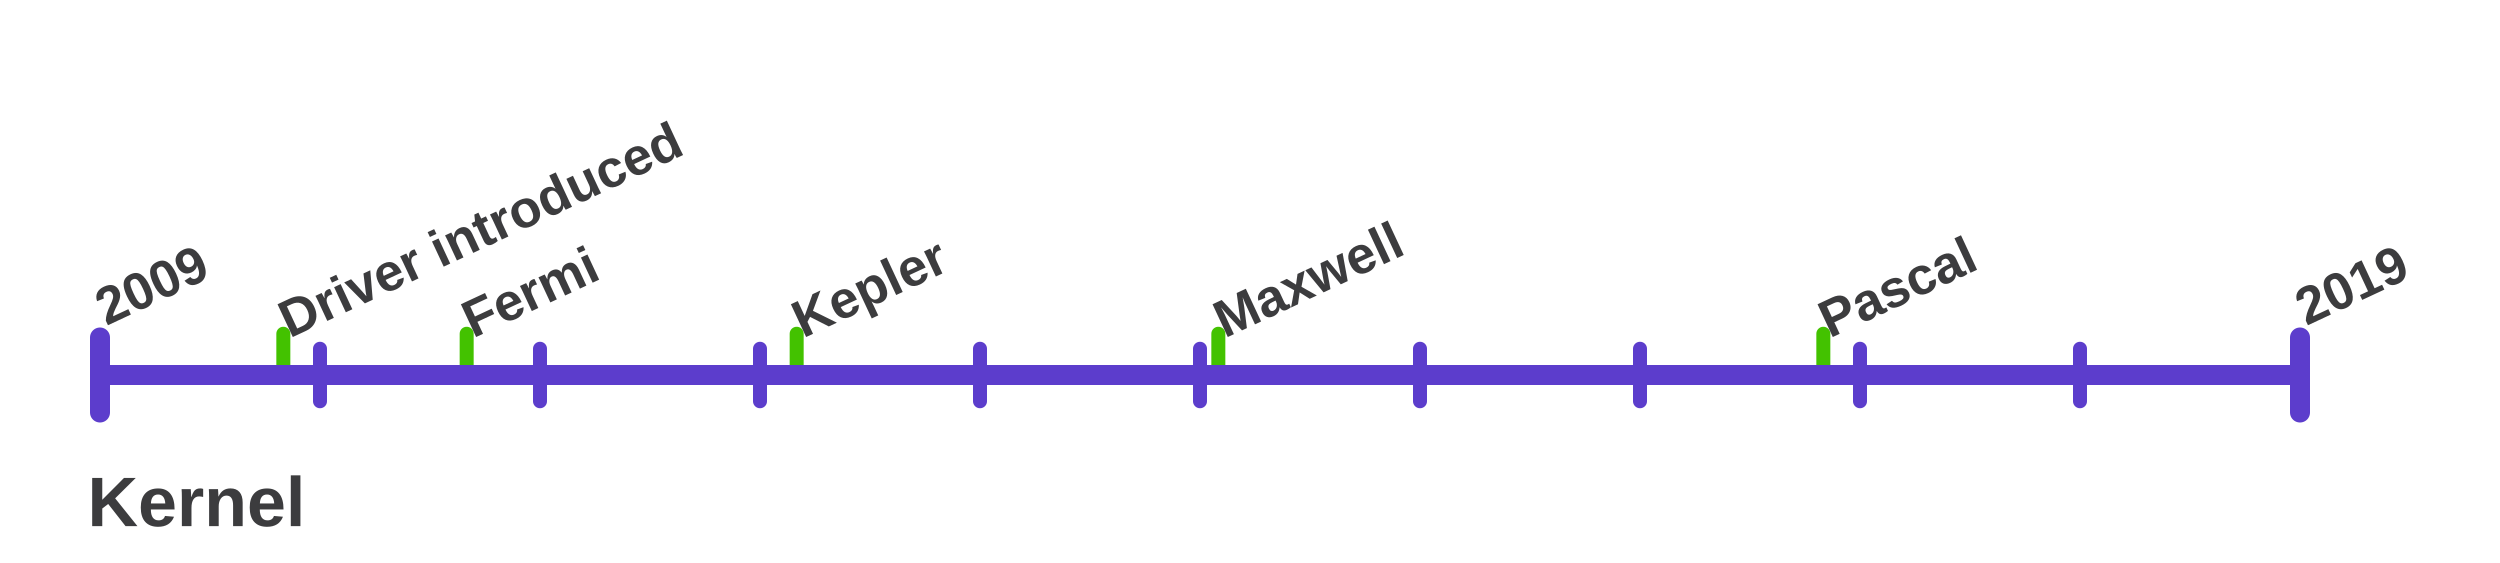
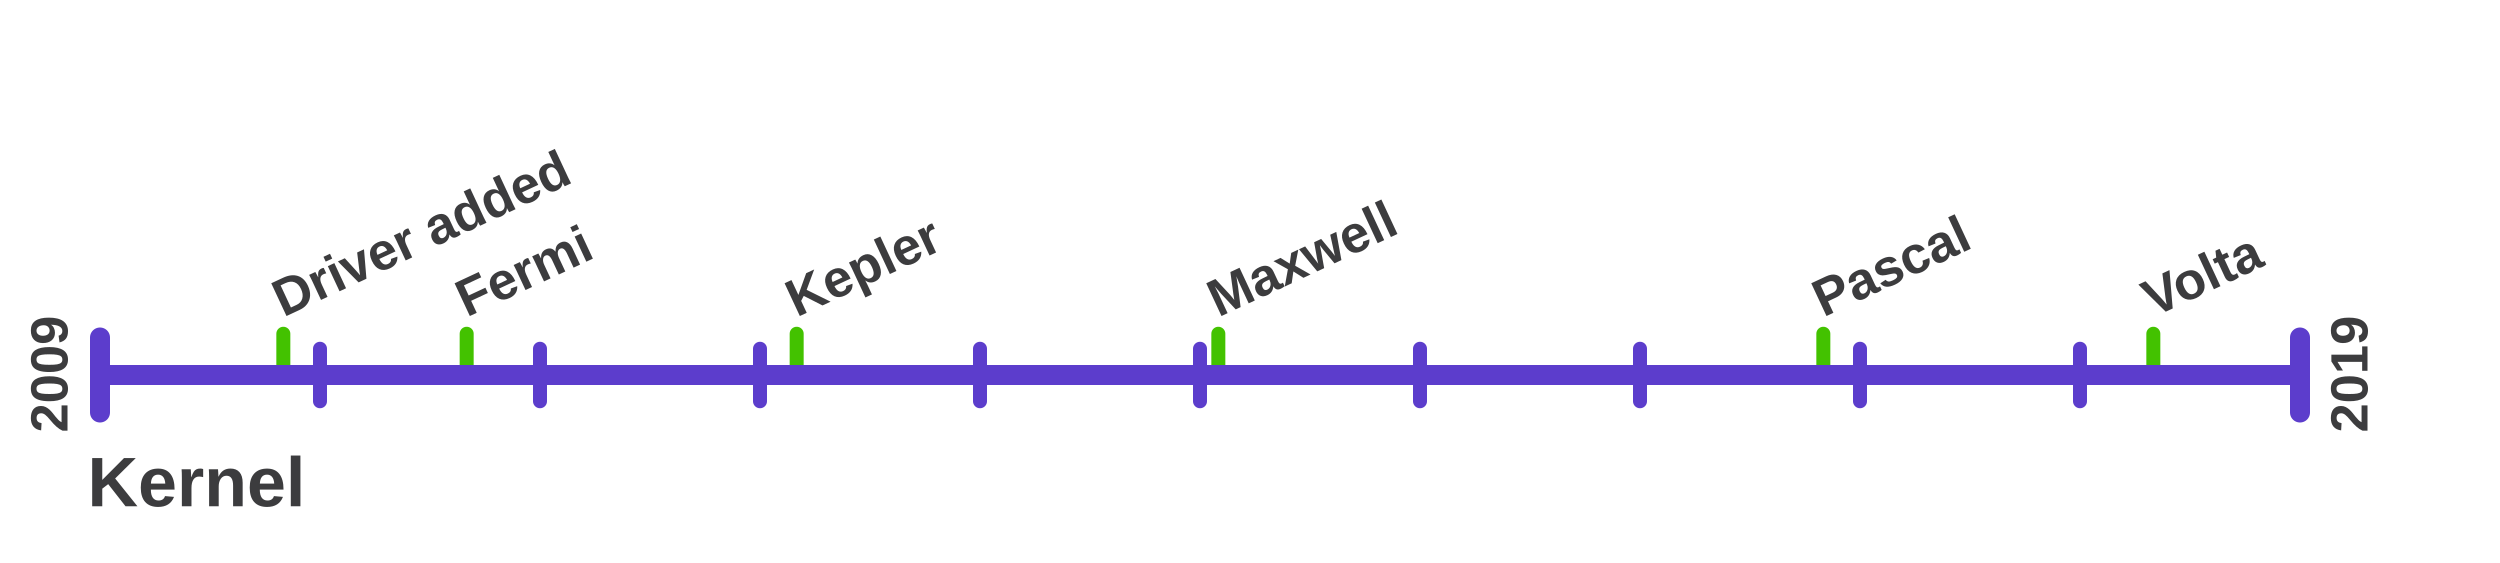
<svg xmlns="http://www.w3.org/2000/svg" baseProfile="full" height="225" version="1.1" width="1000">
  <defs />
  <line stroke="#43c200" stroke-linecap="round" stroke-width="5.6" x1="113.333" x2="113.333" y1="133.5" y2="150" />
-   <g transform="rotate(-25, 113.3333, 130)">
-     <text dominant-baseline="middle" style="fill: #3c3c3e; font-size: 21px; font-weight: bold; font-family: Liberation Sans;" text-anchor="start" x="113.333" y="130">Driver introduced</text>
+   <g transform="rotate(-25, 113.3333, 127)">
+     <text style="fill: #3c3c3e; font-size: 21px; font-weight: bold; font-family: Liberation Sans;" text-anchor="start" x="113.333" y="127">Driver added</text>
  </g>
  <line stroke="#43c200" stroke-linecap="round" stroke-width="5.6" x1="186.667" x2="186.667" y1="133.5" y2="150" />
-   <g transform="rotate(-25, 186.6667, 130)">
-     <text dominant-baseline="middle" style="fill: #3c3c3e; font-size: 21px; font-weight: bold; font-family: Liberation Sans;" text-anchor="start" x="186.667" y="130">Fermi</text>
+   <g transform="rotate(-25, 186.6667, 127)">
+     <text style="fill: #3c3c3e; font-size: 21px; font-weight: bold; font-family: Liberation Sans;" text-anchor="start" x="186.667" y="127">Fermi</text>
  </g>
  <line stroke="#43c200" stroke-linecap="round" stroke-width="5.6" x1="318.667" x2="318.667" y1="133.5" y2="150" />
-   <g transform="rotate(-25, 318.6667, 130)">
-     <text dominant-baseline="middle" style="fill: #3c3c3e; font-size: 21px; font-weight: bold; font-family: Liberation Sans;" text-anchor="start" x="318.667" y="130">Kepler</text>
+   <g transform="rotate(-25, 318.6667, 127)">
+     <text style="fill: #3c3c3e; font-size: 21px; font-weight: bold; font-family: Liberation Sans;" text-anchor="start" x="318.667" y="127">Kepler</text>
  </g>
  <line stroke="#43c200" stroke-linecap="round" stroke-width="5.6" x1="487.333" x2="487.333" y1="133.5" y2="150" />
-   <g transform="rotate(-25, 487.3333, 130)">
-     <text dominant-baseline="middle" style="fill: #3c3c3e; font-size: 21px; font-weight: bold; font-family: Liberation Sans;" text-anchor="start" x="487.333" y="130">Maxwell</text>
+   <g transform="rotate(-25, 487.3333, 127)">
+     <text style="fill: #3c3c3e; font-size: 21px; font-weight: bold; font-family: Liberation Sans;" text-anchor="start" x="487.333" y="127">Maxwell</text>
  </g>
  <line stroke="#43c200" stroke-linecap="round" stroke-width="5.6" x1="729.333" x2="729.333" y1="133.5" y2="150" />
-   <g transform="rotate(-25, 729.3333, 130)">
-     <text dominant-baseline="middle" style="fill: #3c3c3e; font-size: 21px; font-weight: bold; font-family: Liberation Sans;" text-anchor="start" x="729.333" y="130">Pascal</text>
+   <g transform="rotate(-25, 729.3333, 127)">
+     <text style="fill: #3c3c3e; font-size: 21px; font-weight: bold; font-family: Liberation Sans;" text-anchor="start" x="729.333" y="127">Pascal</text>
+   </g>
+   <line stroke="#43c200" stroke-linecap="round" stroke-width="5.6" x1="861.333" x2="861.333" y1="133.5" y2="150" />
+   <g transform="rotate(-25, 861.3333, 127)">
+     <text style="fill: #3c3c3e; font-size: 21px; font-weight: bold; font-family: Liberation Sans;" text-anchor="start" x="861.333" y="127">Volta</text>
  </g>
  <line stroke="#5c3dcc" stroke-linecap="round" stroke-width="8" x1="40.0" x2="920" y1="150" y2="150" />
  <line stroke="#5c3dcc" stroke-linecap="round" stroke-width="8" x1="40.0" x2="40.0" y1="135" y2="165" />
  <line stroke="#5c3dcc" stroke-linecap="round" stroke-width="8" x1="920" x2="920" y1="135" y2="165" />
-   <g transform="rotate(-25, 40.0, 125)">
-     <text dominant-baseline="middle" style="fill: #3c3c3e; font-size: 21px; font-weight: bold; font-family: Liberation Sans;" text-anchor="start" x="40.0" y="125">2009</text>
+   <g transform="rotate(-90, 27.0, 173)">
+     <text style="fill: #3c3c3e; font-size: 21px; font-weight: bold; font-family: Liberation Sans;" text-anchor="start" x="27.0" y="173">2009</text>
  </g>
-   <g transform="rotate(-25, 920, 125)">
-     <text dominant-baseline="middle" style="fill: #3c3c3e; font-size: 21px; font-weight: bold; font-family: Liberation Sans;" text-anchor="start" x="920" y="125">2019</text>
+   <g transform="rotate(-90, 947, 173)">
+     <text style="fill: #3c3c3e; font-size: 21px; font-weight: bold; font-family: Liberation Sans;" text-anchor="start" x="947" y="173">2019</text>
  </g>
  <line stroke="#5c3dcc" stroke-linecap="round" stroke-width="5.6" x1="40.0" x2="40.0" y1="139.5" y2="160.5" />
  <line stroke="#5c3dcc" stroke-linecap="round" stroke-width="5.6" x1="128.0" x2="128.0" y1="139.5" y2="160.5" />
  <line stroke="#5c3dcc" stroke-linecap="round" stroke-width="5.6" x1="216.0" x2="216.0" y1="139.5" y2="160.5" />
  <line stroke="#5c3dcc" stroke-linecap="round" stroke-width="5.6" x1="304.0" x2="304.0" y1="139.5" y2="160.5" />
  <line stroke="#5c3dcc" stroke-linecap="round" stroke-width="5.6" x1="392.0" x2="392.0" y1="139.5" y2="160.5" />
  <line stroke="#5c3dcc" stroke-linecap="round" stroke-width="5.6" x1="480.0" x2="480.0" y1="139.5" y2="160.5" />
  <line stroke="#5c3dcc" stroke-linecap="round" stroke-width="5.6" x1="568.0" x2="568.0" y1="139.5" y2="160.5" />
  <line stroke="#5c3dcc" stroke-linecap="round" stroke-width="5.6" x1="656.0" x2="656.0" y1="139.5" y2="160.5" />
  <line stroke="#5c3dcc" stroke-linecap="round" stroke-width="5.6" x1="744.0" x2="744.0" y1="139.5" y2="160.5" />
  <line stroke="#5c3dcc" stroke-linecap="round" stroke-width="5.6" x1="832.0" x2="832.0" y1="139.5" y2="160.5" />
  <g transform="rotate(0, 35.0, 202.5)">
-     <text dominant-baseline="middle" style="fill: #3c3c3e; font-size: 28px; font-weight: bold; font-family: Liberation Sans;" text-anchor="start" x="35.0" y="202.5">Kernel</text>
+     <text style="fill: #3c3c3e; font-size: 28px; font-weight: bold; font-family: Liberation Sans;" text-anchor="start" x="35.0" y="202.5">Kernel</text>
  </g>
</svg>
